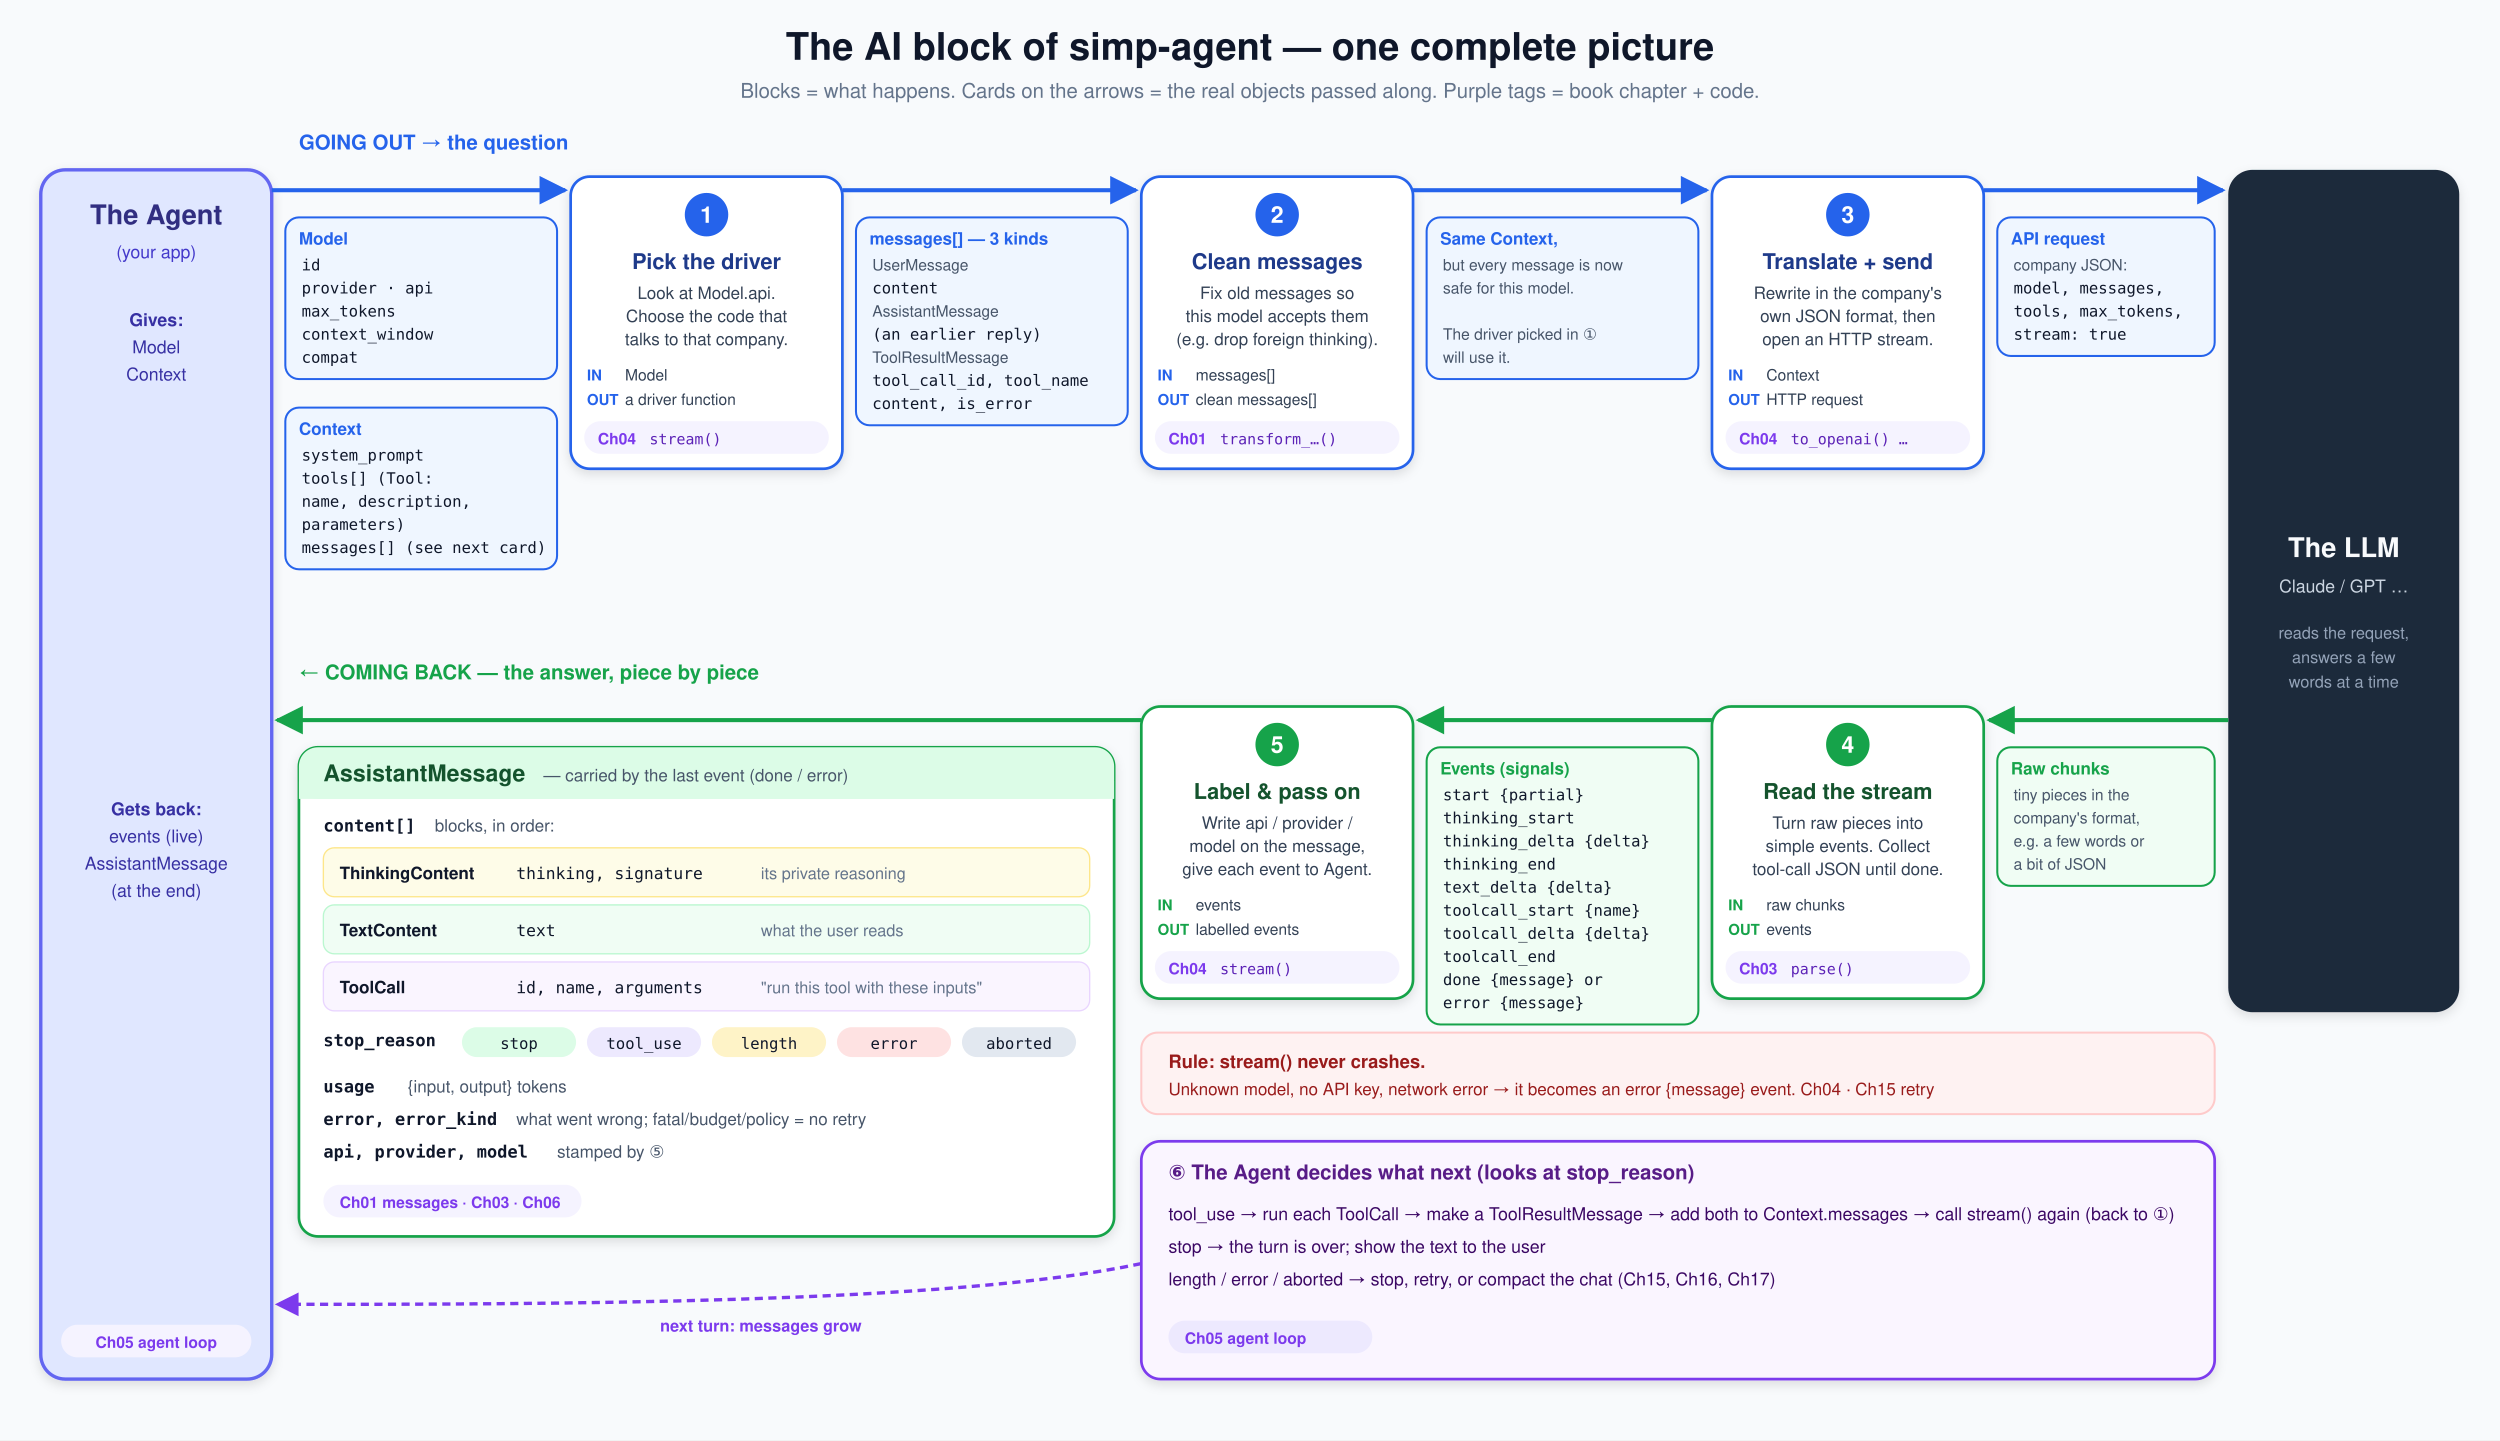
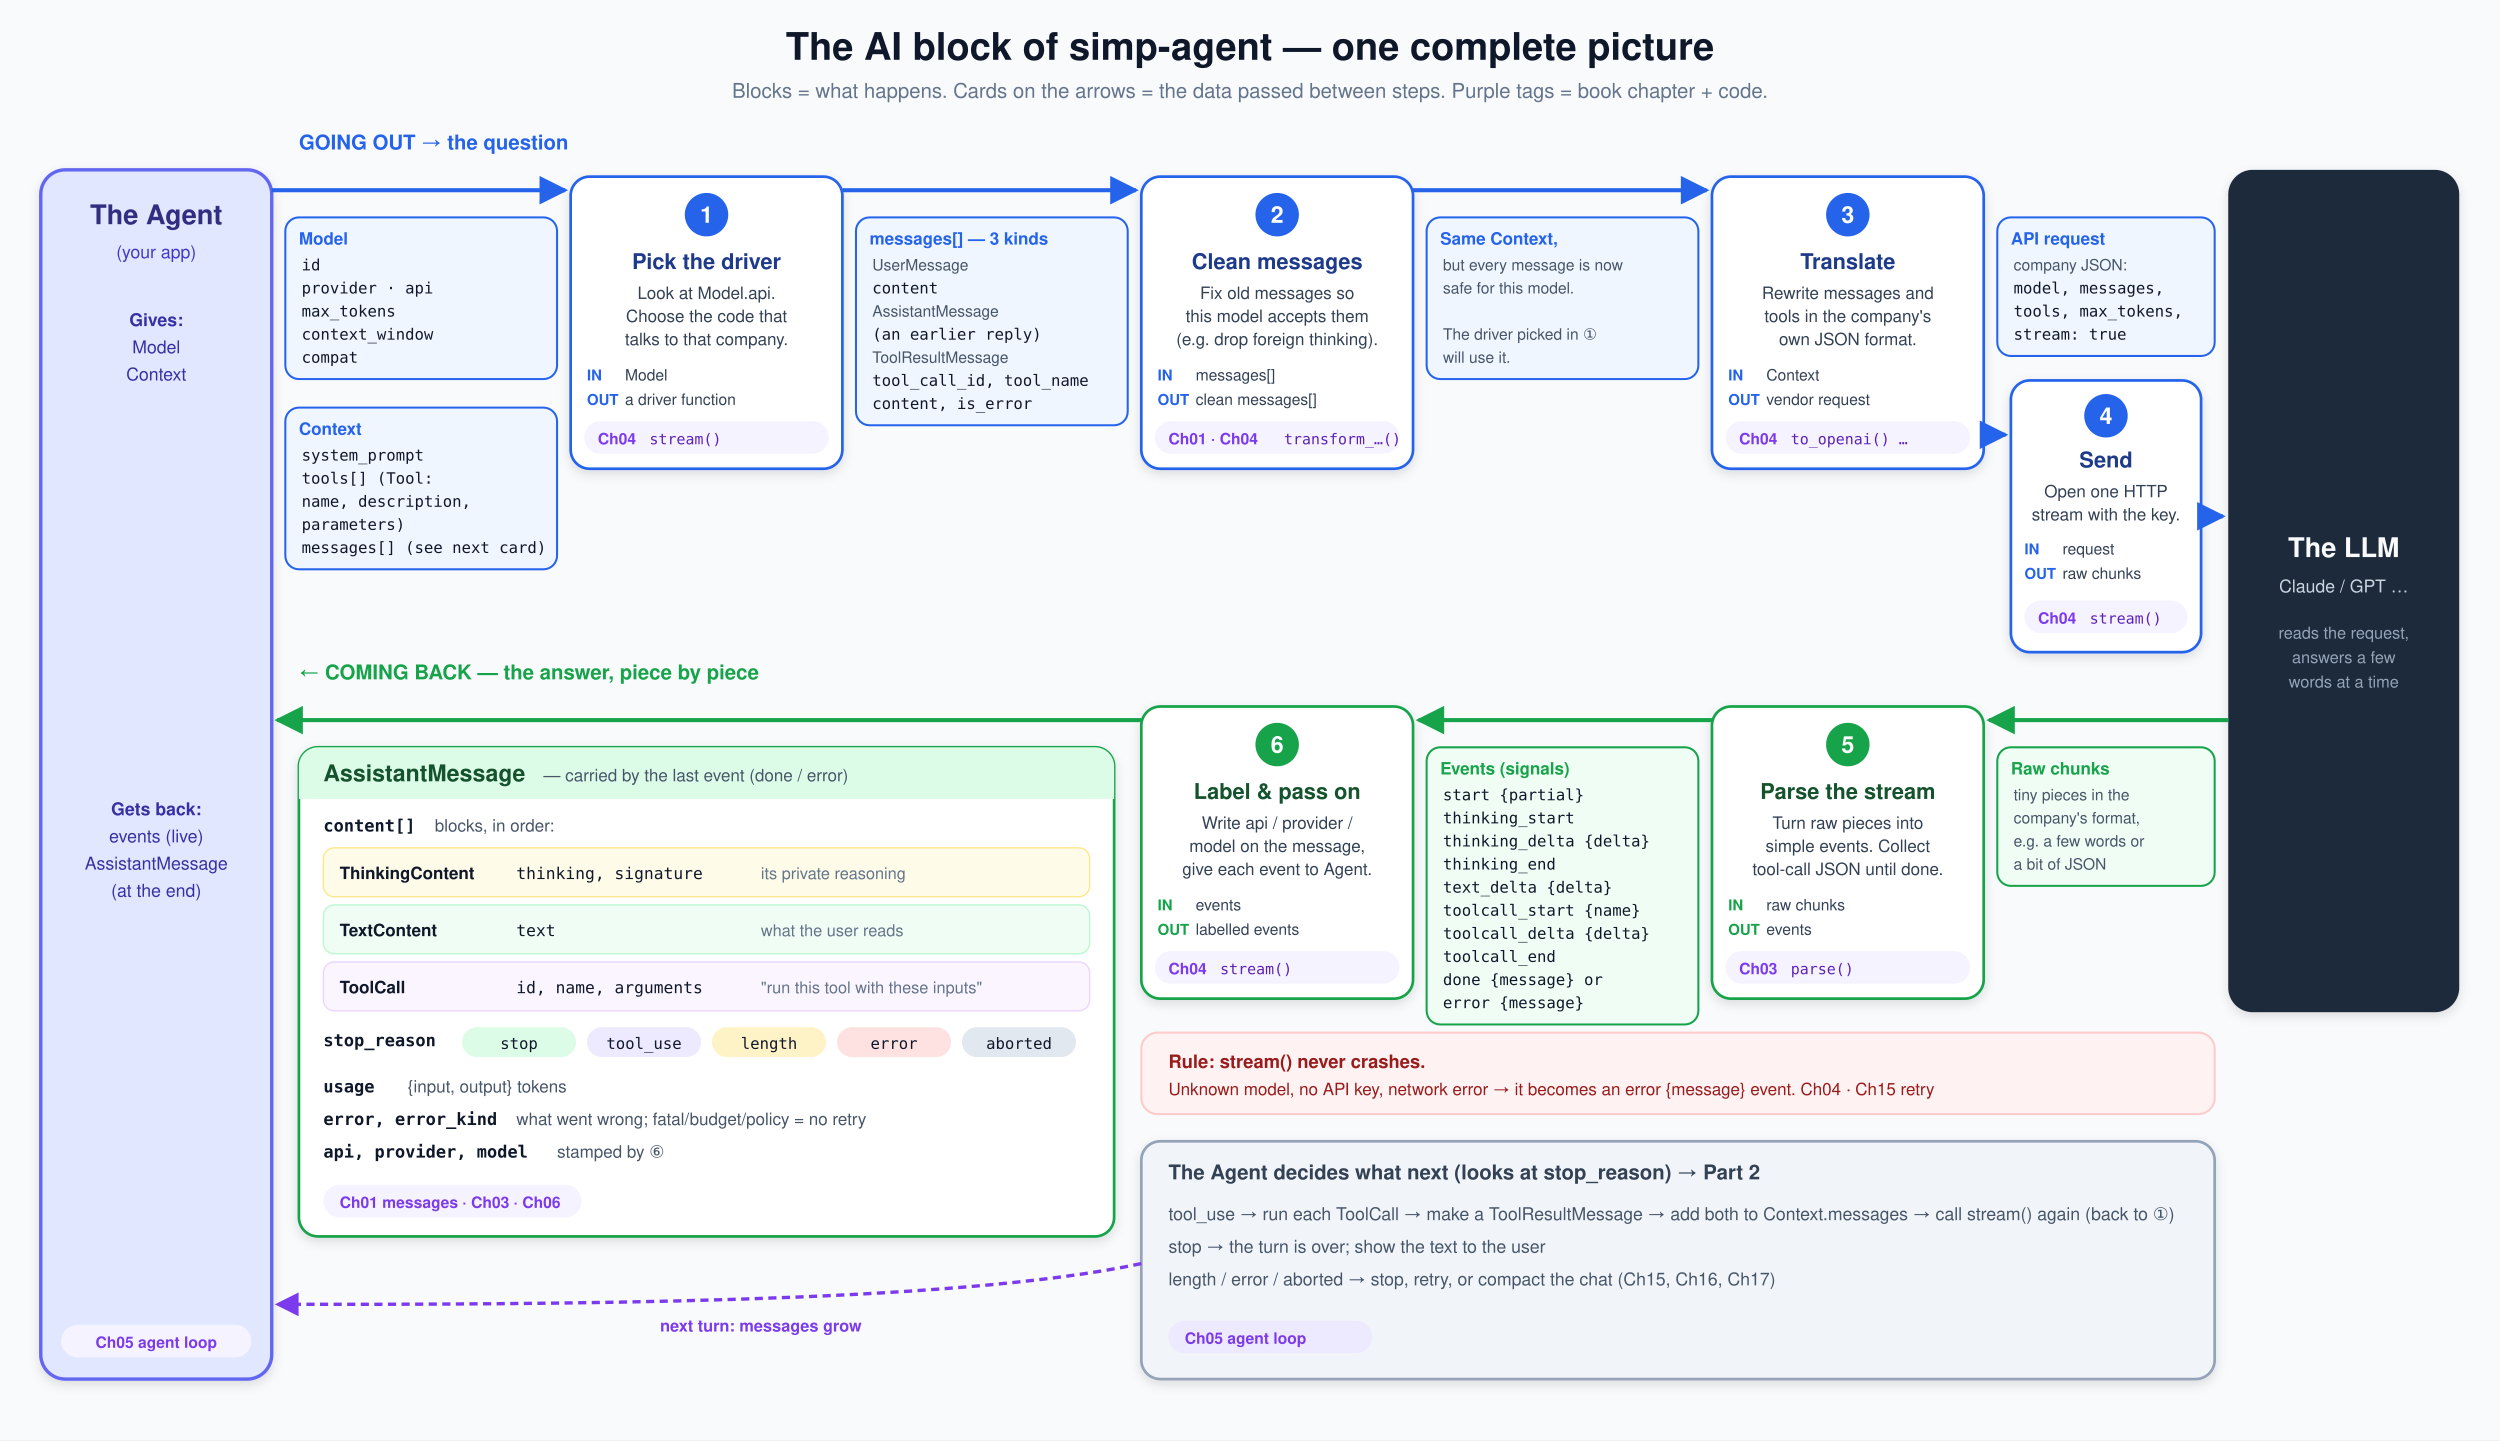
<svg xmlns="http://www.w3.org/2000/svg" width="1840" height="1060" viewBox="0 0 1840 1060" font-family="Helvetica, Arial, sans-serif">
  <defs>
    <marker id="b" viewBox="0 0 10 10" refX="9" refY="5" markerWidth="7" markerHeight="7" orient="auto">
      <path d="M0,0 L10,5 L0,10 z" fill="#2563eb" />
    </marker>
    <marker id="g" viewBox="0 0 10 10" refX="9" refY="5" markerWidth="7" markerHeight="7" orient="auto">
      <path d="M0,0 L10,5 L0,10 z" fill="#16a34a" />
    </marker>
    <marker id="p" viewBox="0 0 10 10" refX="9" refY="5" markerWidth="7" markerHeight="7" orient="auto">
      <path d="M0,0 L10,5 L0,10 z" fill="#7c3aed" />
    </marker>
    <filter id="s" x="-5%" y="-5%" width="110%" height="120%">
      <feDropShadow dx="0" dy="3" stdDeviation="4" flood-opacity="0.12" />
    </filter>
  </defs>
  <rect width="1840" height="1060" fill="#f8fafc" />
  <text x="920.0" y="44" font-size="28" fill="#0f172a" font-weight="700" text-anchor="middle">The AI block of simp-agent — one complete picture</text>
-   <text x="920.0" y="72" font-size="15" fill="#64748b" font-weight="normal" text-anchor="middle">Blocks = what happens.  Cards on the arrows = the real objects passed along.  Purple tags = book chapter + code.</text>
+   <text x="920.0" y="72" font-size="15" fill="#64748b" font-weight="normal" text-anchor="middle">Blocks = what happens.  Cards on the arrows = the data passed between steps.  Purple tags = book chapter + code.</text>
  <text x="220" y="110" font-size="15" fill="#2563eb" font-weight="700" text-anchor="start">GOING OUT  →  the question</text>
  <text x="220" y="500" font-size="15" fill="#16a34a" font-weight="700" text-anchor="start">←  COMING BACK  —  the answer, piece by piece</text>
  <rect x="30" y="125" width="170" height="890" rx="18" fill="#e0e7ff" stroke="#6366f1" stroke-width="2.5" filter="url(#s)" />
  <text x="115" y="165" font-size="20" fill="#312e81" font-weight="700" text-anchor="middle">The Agent</text>
  <text x="115" y="190" font-size="13" fill="#4338ca" font-weight="normal" text-anchor="middle">(your app)</text>
  <text x="115" y="240" font-size="13" fill="#3730a3" font-weight="700" text-anchor="middle">Gives:</text>
  <text x="115" y="260" font-size="13" fill="#3730a3" font-weight="normal" text-anchor="middle">Model</text>
  <text x="115" y="280" font-size="13" fill="#3730a3" font-weight="normal" text-anchor="middle">Context</text>
  <text x="115" y="600" font-size="13" fill="#3730a3" font-weight="700" text-anchor="middle">Gets back:</text>
  <text x="115" y="620" font-size="13" fill="#3730a3" font-weight="normal" text-anchor="middle">events (live)</text>
  <text x="115" y="640" font-size="13" fill="#3730a3" font-weight="normal" text-anchor="middle">AssistantMessage</text>
  <text x="115" y="660" font-size="13" fill="#3730a3" font-weight="normal" text-anchor="middle">(at the end)</text>
  <rect x="45" y="975" width="140" height="24" rx="12" fill="#f5f3ff" />
  <text x="115" y="992" font-size="11.5" fill="#7c3aed" font-weight="700" text-anchor="middle">Ch05 agent loop</text>
  <rect x="1640" y="125" width="170" height="620" rx="18" fill="#1e293b" stroke="#1e293b" stroke-width="0" filter="url(#s)" />
  <text x="1725" y="410" font-size="20" fill="#f8fafc" font-weight="700" text-anchor="middle">The LLM</text>
  <text x="1725" y="436" font-size="13" fill="#cbd5e1" font-weight="normal" text-anchor="middle">Claude / GPT …</text>
  <text x="1725" y="470" font-size="12" fill="#94a3b8" font-weight="normal" text-anchor="middle">reads the request,</text>
  <text x="1725" y="488" font-size="12" fill="#94a3b8" font-weight="normal" text-anchor="middle">answers a few</text>
  <text x="1725" y="506" font-size="12" fill="#94a3b8" font-weight="normal" text-anchor="middle">words at a time</text>
  <rect x="420" y="130" width="200" height="215" rx="14" fill="#fff" stroke="#2563eb" stroke-width="2" filter="url(#s)" />
  <circle cx="520" cy="158" r="16" fill="#2563eb" />
  <text x="520" y="164" font-size="17" fill="#fff" font-weight="700" text-anchor="middle">1</text>
  <text x="520" y="198" font-size="16" fill="#1e3a8a" font-weight="700" text-anchor="middle">Pick the driver</text>
  <text x="520" y="220" font-size="12.5" fill="#334155" font-weight="normal" text-anchor="middle">Look at Model.api.</text>
  <text x="520" y="237" font-size="12.5" fill="#334155" font-weight="normal" text-anchor="middle">Choose the code that</text>
  <text x="520" y="254" font-size="12.5" fill="#334155" font-weight="normal" text-anchor="middle">talks to that company.</text>
  <text x="432" y="280" font-size="11" fill="#2563eb" font-weight="700" text-anchor="start">IN</text>
  <text x="460" y="280" font-size="11.5" fill="#334155" font-weight="normal" text-anchor="start">Model</text>
  <text x="432" y="298" font-size="11" fill="#2563eb" font-weight="700" text-anchor="start">OUT</text>
  <text x="460" y="298" font-size="11.5" fill="#334155" font-weight="normal" text-anchor="start">a driver function</text>
  <rect x="430" y="310" width="180" height="24" rx="12" fill="#f5f3ff" />
  <text x="440" y="327" font-size="11.5" fill="#7c3aed" font-weight="700" text-anchor="start">Ch04</text>
  <text x="478" y="327" font-size="11" fill="#5b21b6" font-weight="normal" text-anchor="start" font-family="Menlo, monospace">stream()</text>
  <rect x="840" y="130" width="200" height="215" rx="14" fill="#fff" stroke="#2563eb" stroke-width="2" filter="url(#s)" />
  <circle cx="940" cy="158" r="16" fill="#2563eb" />
  <text x="940" y="164" font-size="17" fill="#fff" font-weight="700" text-anchor="middle">2</text>
  <text x="940" y="198" font-size="16" fill="#1e3a8a" font-weight="700" text-anchor="middle">Clean messages</text>
  <text x="940" y="220" font-size="12.5" fill="#334155" font-weight="normal" text-anchor="middle">Fix old messages so</text>
  <text x="940" y="237" font-size="12.5" fill="#334155" font-weight="normal" text-anchor="middle">this model accepts them</text>
  <text x="940" y="254" font-size="12.5" fill="#334155" font-weight="normal" text-anchor="middle">(e.g. drop foreign thinking).</text>
  <text x="852" y="280" font-size="11" fill="#2563eb" font-weight="700" text-anchor="start">IN</text>
  <text x="880" y="280" font-size="11.5" fill="#334155" font-weight="normal" text-anchor="start">messages[]</text>
  <text x="852" y="298" font-size="11" fill="#2563eb" font-weight="700" text-anchor="start">OUT</text>
  <text x="880" y="298" font-size="11.5" fill="#334155" font-weight="normal" text-anchor="start">clean messages[]</text>
  <rect x="850" y="310" width="180" height="24" rx="12" fill="#f5f3ff" />
-   <text x="860" y="327" font-size="11.5" fill="#7c3aed" font-weight="700" text-anchor="start">Ch01</text>
-   <text x="898" y="327" font-size="11" fill="#5b21b6" font-weight="normal" text-anchor="start" font-family="Menlo, monospace">transform_…()</text>
+   <text x="860" y="327" font-size="11.5" fill="#7c3aed" font-weight="700" text-anchor="start">Ch01 · Ch04</text>
+   <text x="945" y="327" font-size="11" fill="#5b21b6" font-weight="normal" text-anchor="start" font-family="Menlo, monospace">transform_…()</text>
  <rect x="1260" y="130" width="200" height="215" rx="14" fill="#fff" stroke="#2563eb" stroke-width="2" filter="url(#s)" />
  <circle cx="1360" cy="158" r="16" fill="#2563eb" />
  <text x="1360" y="164" font-size="17" fill="#fff" font-weight="700" text-anchor="middle">3</text>
-   <text x="1360" y="198" font-size="16" fill="#1e3a8a" font-weight="700" text-anchor="middle">Translate + send</text>
-   <text x="1360" y="220" font-size="12.5" fill="#334155" font-weight="normal" text-anchor="middle">Rewrite in the company's</text>
-   <text x="1360" y="237" font-size="12.5" fill="#334155" font-weight="normal" text-anchor="middle">own JSON format, then</text>
-   <text x="1360" y="254" font-size="12.5" fill="#334155" font-weight="normal" text-anchor="middle">open an HTTP stream.</text>
+   <text x="1360" y="198" font-size="16" fill="#1e3a8a" font-weight="700" text-anchor="middle">Translate</text>
+   <text x="1360" y="220" font-size="12.5" fill="#334155" font-weight="normal" text-anchor="middle">Rewrite messages and</text>
+   <text x="1360" y="237" font-size="12.5" fill="#334155" font-weight="normal" text-anchor="middle">tools in the company's</text>
+   <text x="1360" y="254" font-size="12.5" fill="#334155" font-weight="normal" text-anchor="middle">own JSON format.</text>
  <text x="1272" y="280" font-size="11" fill="#2563eb" font-weight="700" text-anchor="start">IN</text>
  <text x="1300" y="280" font-size="11.5" fill="#334155" font-weight="normal" text-anchor="start">Context</text>
  <text x="1272" y="298" font-size="11" fill="#2563eb" font-weight="700" text-anchor="start">OUT</text>
-   <text x="1300" y="298" font-size="11.5" fill="#334155" font-weight="normal" text-anchor="start">HTTP request</text>
+   <text x="1300" y="298" font-size="11.5" fill="#334155" font-weight="normal" text-anchor="start">vendor request</text>
  <rect x="1270" y="310" width="180" height="24" rx="12" fill="#f5f3ff" />
  <text x="1280" y="327" font-size="11.5" fill="#7c3aed" font-weight="700" text-anchor="start">Ch04</text>
  <text x="1318" y="327" font-size="11" fill="#5b21b6" font-weight="normal" text-anchor="start" font-family="Menlo, monospace">to_openai() …</text>
  <path d="M200 140 L416 140" stroke="#2563eb" stroke-width="3" fill="none" marker-end="url(#b)" />
  <path d="M620 140 L836 140" stroke="#2563eb" stroke-width="3" fill="none" marker-end="url(#b)" />
  <path d="M1040 140 L1256 140" stroke="#2563eb" stroke-width="3" fill="none" marker-end="url(#b)" />
-   <path d="M1460 140 L1636 140" stroke="#2563eb" stroke-width="3" fill="none" marker-end="url(#b)" />
+   <path d="M1460 320 L1476 320" stroke="#2563eb" stroke-width="3" fill="none" marker-end="url(#b)" />
+   <rect x="1480" y="280" width="140" height="200" rx="14" fill="#fff" stroke="#2563eb" stroke-width="2" filter="url(#s)" />
+   <circle cx="1550" cy="306" r="16" fill="#2563eb" />
+   <text x="1550" y="312" font-size="17" fill="#fff" font-weight="700" text-anchor="middle">4</text>
+   <text x="1550" y="344" font-size="16" fill="#1e3a8a" font-weight="700" text-anchor="middle">Send</text>
+   <text x="1550" y="366" font-size="12.5" fill="#334155" font-weight="normal" text-anchor="middle">Open one HTTP</text>
+   <text x="1550" y="383" font-size="12.5" fill="#334155" font-weight="normal" text-anchor="middle">stream with the key.</text>
+   <text x="1490" y="408" font-size="11" fill="#2563eb" font-weight="700" text-anchor="start">IN</text>
+   <text x="1518" y="408" font-size="11.5" fill="#334155" font-weight="normal" text-anchor="start">request</text>
+   <text x="1490" y="426" font-size="11" fill="#2563eb" font-weight="700" text-anchor="start">OUT</text>
+   <text x="1518" y="426" font-size="11.5" fill="#334155" font-weight="normal" text-anchor="start">raw chunks</text>
+   <rect x="1490" y="442" width="120" height="24" rx="12" fill="#f5f3ff" />
+   <text x="1500" y="459" font-size="11.5" fill="#7c3aed" font-weight="700" text-anchor="start">Ch04</text>
+   <text x="1538" y="459" font-size="11" fill="#5b21b6" font-weight="normal" text-anchor="start" font-family="Menlo, monospace">stream()</text>
+   <path d="M1620 380 L1636 380" stroke="#2563eb" stroke-width="3" fill="none" marker-end="url(#b)" />
  <rect x="210" y="160" width="200" height="119" rx="10" fill="#eff6ff" stroke="#2563eb" stroke-width="1.5" />
  <text x="220" y="180" font-size="12.5" fill="#2563eb" font-weight="700" text-anchor="start">Model</text>
  <text x="222" y="199" font-size="11.5" fill="#0f172a" font-weight="normal" text-anchor="start" font-family="Menlo, monospace">id</text>
  <text x="222" y="216" font-size="11.5" fill="#0f172a" font-weight="normal" text-anchor="start" font-family="Menlo, monospace">provider · api</text>
  <text x="222" y="233" font-size="11.5" fill="#0f172a" font-weight="normal" text-anchor="start" font-family="Menlo, monospace">max_tokens</text>
  <text x="222" y="250" font-size="11.5" fill="#0f172a" font-weight="normal" text-anchor="start" font-family="Menlo, monospace">context_window</text>
  <text x="222" y="267" font-size="11.5" fill="#0f172a" font-weight="normal" text-anchor="start" font-family="Menlo, monospace">compat</text>
  <rect x="210" y="300" width="200" height="119" rx="10" fill="#eff6ff" stroke="#2563eb" stroke-width="1.5" />
  <text x="220" y="320" font-size="12.5" fill="#2563eb" font-weight="700" text-anchor="start">Context</text>
  <text x="222" y="339" font-size="11.5" fill="#0f172a" font-weight="normal" text-anchor="start" font-family="Menlo, monospace">system_prompt</text>
  <text x="222" y="356" font-size="11.5" fill="#0f172a" font-weight="normal" text-anchor="start" font-family="Menlo, monospace">tools[]  (Tool:</text>
  <text x="222" y="373" font-size="11.5" fill="#0f172a" font-weight="normal" text-anchor="start" font-family="Menlo, monospace">  name, description,</text>
  <text x="222" y="390" font-size="11.5" fill="#0f172a" font-weight="normal" text-anchor="start" font-family="Menlo, monospace">  parameters)</text>
  <text x="222" y="407" font-size="11.5" fill="#0f172a" font-weight="normal" text-anchor="start" font-family="Menlo, monospace">messages[]  (see next card)</text>
  <rect x="630" y="160" width="200" height="153" rx="10" fill="#eff6ff" stroke="#2563eb" stroke-width="1.5" />
  <text x="640" y="180" font-size="12.5" fill="#2563eb" font-weight="700" text-anchor="start">messages[] — 3 kinds</text>
  <text x="642" y="199" font-size="11.5" fill="#475569" font-weight="normal" text-anchor="start">UserMessage</text>
  <text x="642" y="216" font-size="11.5" fill="#0f172a" font-weight="normal" text-anchor="start" font-family="Menlo, monospace">  content</text>
  <text x="642" y="233" font-size="11.5" fill="#475569" font-weight="normal" text-anchor="start">AssistantMessage</text>
  <text x="642" y="250" font-size="11.5" fill="#0f172a" font-weight="normal" text-anchor="start" font-family="Menlo, monospace">  (an earlier reply)</text>
  <text x="642" y="267" font-size="11.5" fill="#475569" font-weight="normal" text-anchor="start">ToolResultMessage</text>
  <text x="642" y="284" font-size="11.5" fill="#0f172a" font-weight="normal" text-anchor="start" font-family="Menlo, monospace">  tool_call_id, tool_name</text>
  <text x="642" y="301" font-size="11.5" fill="#0f172a" font-weight="normal" text-anchor="start" font-family="Menlo, monospace">  content, is_error</text>
  <rect x="1050" y="160" width="200" height="119" rx="10" fill="#eff6ff" stroke="#2563eb" stroke-width="1.5" />
  <text x="1060" y="180" font-size="12.5" fill="#2563eb" font-weight="700" text-anchor="start">Same Context,</text>
  <text x="1062" y="199" font-size="11.5" fill="#475569" font-weight="normal" text-anchor="start">but every message is now</text>
  <text x="1062" y="216" font-size="11.5" fill="#475569" font-weight="normal" text-anchor="start">safe for this model.</text>
  <text x="1062" y="233" font-size="11.5" fill="#475569" font-weight="normal" text-anchor="start" />
  <text x="1062" y="250" font-size="11.5" fill="#475569" font-weight="normal" text-anchor="start">The driver picked in ①</text>
  <text x="1062" y="267" font-size="11.5" fill="#475569" font-weight="normal" text-anchor="start">will use it.</text>
  <rect x="1470" y="160" width="160" height="102" rx="10" fill="#eff6ff" stroke="#2563eb" stroke-width="1.5" />
  <text x="1480" y="180" font-size="12.5" fill="#2563eb" font-weight="700" text-anchor="start">API request</text>
  <text x="1482" y="199" font-size="11.5" fill="#475569" font-weight="normal" text-anchor="start">company JSON:</text>
  <text x="1482" y="216" font-size="11.5" fill="#0f172a" font-weight="normal" text-anchor="start" font-family="Menlo, monospace">model, messages,</text>
  <text x="1482" y="233" font-size="11.5" fill="#0f172a" font-weight="normal" text-anchor="start" font-family="Menlo, monospace">tools, max_tokens,</text>
  <text x="1482" y="250" font-size="11.5" fill="#0f172a" font-weight="normal" text-anchor="start" font-family="Menlo, monospace">stream: true</text>
  <rect x="1260" y="520" width="200" height="215" rx="14" fill="#fff" stroke="#16a34a" stroke-width="2" filter="url(#s)" />
  <circle cx="1360" cy="548" r="16" fill="#16a34a" />
-   <text x="1360" y="554" font-size="17" fill="#fff" font-weight="700" text-anchor="middle">4</text>
-   <text x="1360" y="588" font-size="16" fill="#14532d" font-weight="700" text-anchor="middle">Read the stream</text>
+   <text x="1360" y="554" font-size="17" fill="#fff" font-weight="700" text-anchor="middle">5</text>
+   <text x="1360" y="588" font-size="16" fill="#14532d" font-weight="700" text-anchor="middle">Parse the stream</text>
  <text x="1360" y="610" font-size="12.5" fill="#334155" font-weight="normal" text-anchor="middle">Turn raw pieces into</text>
  <text x="1360" y="627" font-size="12.5" fill="#334155" font-weight="normal" text-anchor="middle">simple events. Collect</text>
  <text x="1360" y="644" font-size="12.5" fill="#334155" font-weight="normal" text-anchor="middle">tool-call JSON until done.</text>
  <text x="1272" y="670" font-size="11" fill="#16a34a" font-weight="700" text-anchor="start">IN</text>
  <text x="1300" y="670" font-size="11.5" fill="#334155" font-weight="normal" text-anchor="start">raw chunks</text>
  <text x="1272" y="688" font-size="11" fill="#16a34a" font-weight="700" text-anchor="start">OUT</text>
  <text x="1300" y="688" font-size="11.5" fill="#334155" font-weight="normal" text-anchor="start">events</text>
  <rect x="1270" y="700" width="180" height="24" rx="12" fill="#f5f3ff" />
  <text x="1280" y="717" font-size="11.5" fill="#7c3aed" font-weight="700" text-anchor="start">Ch03</text>
  <text x="1318" y="717" font-size="11" fill="#5b21b6" font-weight="normal" text-anchor="start" font-family="Menlo, monospace">parse()</text>
  <rect x="840" y="520" width="200" height="215" rx="14" fill="#fff" stroke="#16a34a" stroke-width="2" filter="url(#s)" />
  <circle cx="940" cy="548" r="16" fill="#16a34a" />
-   <text x="940" y="554" font-size="17" fill="#fff" font-weight="700" text-anchor="middle">5</text>
+   <text x="940" y="554" font-size="17" fill="#fff" font-weight="700" text-anchor="middle">6</text>
  <text x="940" y="588" font-size="16" fill="#14532d" font-weight="700" text-anchor="middle">Label &amp; pass on</text>
  <text x="940" y="610" font-size="12.5" fill="#334155" font-weight="normal" text-anchor="middle">Write api / provider /</text>
  <text x="940" y="627" font-size="12.5" fill="#334155" font-weight="normal" text-anchor="middle">model on the message,</text>
  <text x="940" y="644" font-size="12.5" fill="#334155" font-weight="normal" text-anchor="middle">give each event to Agent.</text>
  <text x="852" y="670" font-size="11" fill="#16a34a" font-weight="700" text-anchor="start">IN</text>
  <text x="880" y="670" font-size="11.5" fill="#334155" font-weight="normal" text-anchor="start">events</text>
  <text x="852" y="688" font-size="11" fill="#16a34a" font-weight="700" text-anchor="start">OUT</text>
  <text x="880" y="688" font-size="11.5" fill="#334155" font-weight="normal" text-anchor="start">labelled events</text>
  <rect x="850" y="700" width="180" height="24" rx="12" fill="#f5f3ff" />
  <text x="860" y="717" font-size="11.5" fill="#7c3aed" font-weight="700" text-anchor="start">Ch04</text>
  <text x="898" y="717" font-size="11" fill="#5b21b6" font-weight="normal" text-anchor="start" font-family="Menlo, monospace">stream()</text>
  <path d="M1640 530 L1464 530" stroke="#16a34a" stroke-width="3" fill="none" marker-end="url(#g)" />
  <path d="M1260 530 L1044 530" stroke="#16a34a" stroke-width="3" fill="none" marker-end="url(#g)" />
  <path d="M840 530 L204 530" stroke="#16a34a" stroke-width="3" fill="none" marker-end="url(#g)" />
  <rect x="1470" y="550" width="160" height="102" rx="10" fill="#f0fdf4" stroke="#16a34a" stroke-width="1.5" />
  <text x="1480" y="570" font-size="12.5" fill="#16a34a" font-weight="700" text-anchor="start">Raw chunks</text>
  <text x="1482" y="589" font-size="11.5" fill="#475569" font-weight="normal" text-anchor="start">tiny pieces in the</text>
  <text x="1482" y="606" font-size="11.5" fill="#475569" font-weight="normal" text-anchor="start">company's format,</text>
  <text x="1482" y="623" font-size="11.5" fill="#475569" font-weight="normal" text-anchor="start">e.g. a few words or</text>
  <text x="1482" y="640" font-size="11.5" fill="#475569" font-weight="normal" text-anchor="start">a bit of JSON</text>
  <rect x="1050" y="550" width="200" height="204" rx="10" fill="#f0fdf4" stroke="#16a34a" stroke-width="1.5" />
  <text x="1060" y="570" font-size="12.5" fill="#16a34a" font-weight="700" text-anchor="start">Events (signals)</text>
  <text x="1062" y="589" font-size="11.5" fill="#0f172a" font-weight="normal" text-anchor="start" font-family="Menlo, monospace">start {partial}</text>
  <text x="1062" y="606" font-size="11.5" fill="#0f172a" font-weight="normal" text-anchor="start" font-family="Menlo, monospace">thinking_start</text>
  <text x="1062" y="623" font-size="11.5" fill="#0f172a" font-weight="normal" text-anchor="start" font-family="Menlo, monospace">thinking_delta {delta}</text>
  <text x="1062" y="640" font-size="11.5" fill="#0f172a" font-weight="normal" text-anchor="start" font-family="Menlo, monospace">thinking_end</text>
  <text x="1062" y="657" font-size="11.5" fill="#0f172a" font-weight="normal" text-anchor="start" font-family="Menlo, monospace">text_delta {delta}</text>
  <text x="1062" y="674" font-size="11.5" fill="#0f172a" font-weight="normal" text-anchor="start" font-family="Menlo, monospace">toolcall_start {name}</text>
  <text x="1062" y="691" font-size="11.5" fill="#0f172a" font-weight="normal" text-anchor="start" font-family="Menlo, monospace">toolcall_delta {delta}</text>
  <text x="1062" y="708" font-size="11.5" fill="#0f172a" font-weight="normal" text-anchor="start" font-family="Menlo, monospace">toolcall_end</text>
  <text x="1062" y="725" font-size="11.5" fill="#0f172a" font-weight="normal" text-anchor="start" font-family="Menlo, monospace">done {message}  or</text>
  <text x="1062" y="742" font-size="11.5" fill="#0f172a" font-weight="normal" text-anchor="start" font-family="Menlo, monospace">error {message}</text>
  <rect x="220" y="550" width="600" height="360" rx="14" fill="#fff" stroke="#16a34a" stroke-width="2" filter="url(#s)" />
  <rect x="220" y="550" width="600" height="38" rx="14" fill="#dcfce7" />
  <rect x="220" y="575" width="600" height="13" fill="#dcfce7" />
  <text x="238" y="575" font-size="17" fill="#14532d" font-weight="700" text-anchor="start">AssistantMessage</text>
  <text x="400" y="575" font-size="12.5" fill="#475569" font-weight="normal" text-anchor="start">— carried by the last event (done / error)</text>
  <text x="238" y="612" font-size="12.5" fill="#0f172a" font-weight="700" text-anchor="start" font-family="Menlo, monospace">content[]</text>
  <text x="320" y="612" font-size="12.5" fill="#475569" font-weight="normal" text-anchor="start">blocks, in order:</text>
  <rect x="238" y="624" width="564" height="36" rx="8" fill="#fefce8" stroke="#fde68a" />
  <text x="250" y="647" font-size="12.5" fill="#0f172a" font-weight="700" text-anchor="start">ThinkingContent</text>
  <text x="380" y="647" font-size="12" fill="#0f172a" font-weight="normal" text-anchor="start" font-family="Menlo, monospace">thinking, signature</text>
  <text x="560" y="647" font-size="12" fill="#64748b" font-weight="normal" text-anchor="start">its private reasoning</text>
  <rect x="238" y="666" width="564" height="36" rx="8" fill="#f0fdf4" stroke="#bbf7d0" />
  <text x="250" y="689" font-size="12.5" fill="#0f172a" font-weight="700" text-anchor="start">TextContent</text>
  <text x="380" y="689" font-size="12" fill="#0f172a" font-weight="normal" text-anchor="start" font-family="Menlo, monospace">text</text>
  <text x="560" y="689" font-size="12" fill="#64748b" font-weight="normal" text-anchor="start">what the user reads</text>
  <rect x="238" y="708" width="564" height="36" rx="8" fill="#faf5ff" stroke="#e9d5ff" />
  <text x="250" y="731" font-size="12.5" fill="#0f172a" font-weight="700" text-anchor="start">ToolCall</text>
  <text x="380" y="731" font-size="12" fill="#0f172a" font-weight="normal" text-anchor="start" font-family="Menlo, monospace">id, name, arguments</text>
  <text x="560" y="731" font-size="12" fill="#64748b" font-weight="normal" text-anchor="start">"run this tool with these inputs"</text>
  <text x="238" y="770" font-size="12.5" fill="#0f172a" font-weight="700" text-anchor="start" font-family="Menlo, monospace">stop_reason</text>
  <rect x="340" y="756" width="84" height="22" rx="11" fill="#dcfce7" />
  <text x="382" y="772" font-size="11.5" fill="#0f172a" font-weight="normal" text-anchor="middle" font-family="Menlo, monospace">stop</text>
  <rect x="432" y="756" width="84" height="22" rx="11" fill="#ede9fe" />
  <text x="474" y="772" font-size="11.5" fill="#0f172a" font-weight="normal" text-anchor="middle" font-family="Menlo, monospace">tool_use</text>
  <rect x="524" y="756" width="84" height="22" rx="11" fill="#fef3c7" />
  <text x="566" y="772" font-size="11.5" fill="#0f172a" font-weight="normal" text-anchor="middle" font-family="Menlo, monospace">length</text>
  <rect x="616" y="756" width="84" height="22" rx="11" fill="#fee2e2" />
  <text x="658" y="772" font-size="11.5" fill="#0f172a" font-weight="normal" text-anchor="middle" font-family="Menlo, monospace">error</text>
  <rect x="708" y="756" width="84" height="22" rx="11" fill="#e2e8f0" />
  <text x="750" y="772" font-size="11.5" fill="#0f172a" font-weight="normal" text-anchor="middle" font-family="Menlo, monospace">aborted</text>
  <text x="238" y="804" font-size="12.5" fill="#0f172a" font-weight="700" text-anchor="start" font-family="Menlo, monospace">usage</text>
  <text x="300" y="804" font-size="12.5" fill="#475569" font-weight="normal" text-anchor="start">{input, output} tokens</text>
  <text x="238" y="828" font-size="12.5" fill="#0f172a" font-weight="700" text-anchor="start" font-family="Menlo, monospace">error, error_kind</text>
  <text x="380" y="828" font-size="12.5" fill="#475569" font-weight="normal" text-anchor="start">what went wrong; fatal/budget/policy = no retry</text>
  <text x="238" y="852" font-size="12.5" fill="#0f172a" font-weight="700" text-anchor="start" font-family="Menlo, monospace">api, provider, model</text>
-   <text x="410" y="852" font-size="12.5" fill="#475569" font-weight="normal" text-anchor="start">stamped by ⑤</text>
+   <text x="410" y="852" font-size="12.5" fill="#475569" font-weight="normal" text-anchor="start">stamped by ⑥</text>
  <rect x="238" y="872" width="190" height="24" rx="12" fill="#f5f3ff" />
  <text x="250" y="889" font-size="11.5" fill="#7c3aed" font-weight="700" text-anchor="start">Ch01 messages · Ch03 · Ch06</text>
  <rect x="840" y="760" width="790" height="60" rx="12" fill="#fef2f2" stroke="#fecaca" stroke-width="1.5" />
  <text x="860" y="786" font-size="13.5" fill="#991b1b" font-weight="700" text-anchor="start">Rule: stream() never crashes.</text>
  <text x="860" y="806" font-size="12.5" fill="#991b1b" font-weight="normal" text-anchor="start">Unknown model, no API key, network error → it becomes an  error {message}  event.   Ch04 · Ch15 retry</text>
-   <rect x="840" y="840" width="790" height="175" rx="14" fill="#faf5ff" stroke="#7c3aed" stroke-width="2" filter="url(#s)" />
-   <text x="860" y="868" font-size="15" fill="#581c87" font-weight="700" text-anchor="start">⑥ The Agent decides what next (looks at stop_reason)</text>
-   <text x="860" y="898" font-size="13" fill="#3b0764" font-weight="normal" text-anchor="start">tool_use →  run each ToolCall  →  make a ToolResultMessage  →  add both to Context.messages  →  call stream() again (back to ①)</text>
-   <text x="860" y="922" font-size="13" fill="#3b0764" font-weight="normal" text-anchor="start">stop     →  the turn is over; show the text to the user</text>
-   <text x="860" y="946" font-size="13" fill="#3b0764" font-weight="normal" text-anchor="start">length / error / aborted  →  stop, retry, or compact the chat (Ch15, Ch16, Ch17)</text>
+   <rect x="840" y="840" width="790" height="175" rx="14" fill="#f1f5f9" stroke="#94a3b8" stroke-width="2" filter="url(#s)" />
+   <text x="860" y="868" font-size="15" fill="#334155" font-weight="700" text-anchor="start">The Agent decides what next (looks at stop_reason)  → Part 2</text>
+   <text x="860" y="898" font-size="13" fill="#475569" font-weight="normal" text-anchor="start">tool_use →  run each ToolCall  →  make a ToolResultMessage  →  add both to Context.messages  →  call stream() again (back to ①)</text>
+   <text x="860" y="922" font-size="13" fill="#475569" font-weight="normal" text-anchor="start">stop     →  the turn is over; show the text to the user</text>
+   <text x="860" y="946" font-size="13" fill="#475569" font-weight="normal" text-anchor="start">length / error / aborted  →  stop, retry, or compact the chat (Ch15, Ch16, Ch17)</text>
  <rect x="860" y="972" width="150" height="24" rx="12" fill="#ede9fe" />
  <text x="872" y="989" font-size="11.5" fill="#7c3aed" font-weight="700" text-anchor="start">Ch05 agent loop</text>
  <path d="M840 930 C700 960 400 960 204 960" stroke="#7c3aed" stroke-width="2.5" fill="none" stroke-dasharray="6 4" marker-end="url(#p)" />
  <text x="560" y="980" font-size="12" fill="#7c3aed" font-weight="700" text-anchor="middle">next turn: messages grow</text>
</svg>
